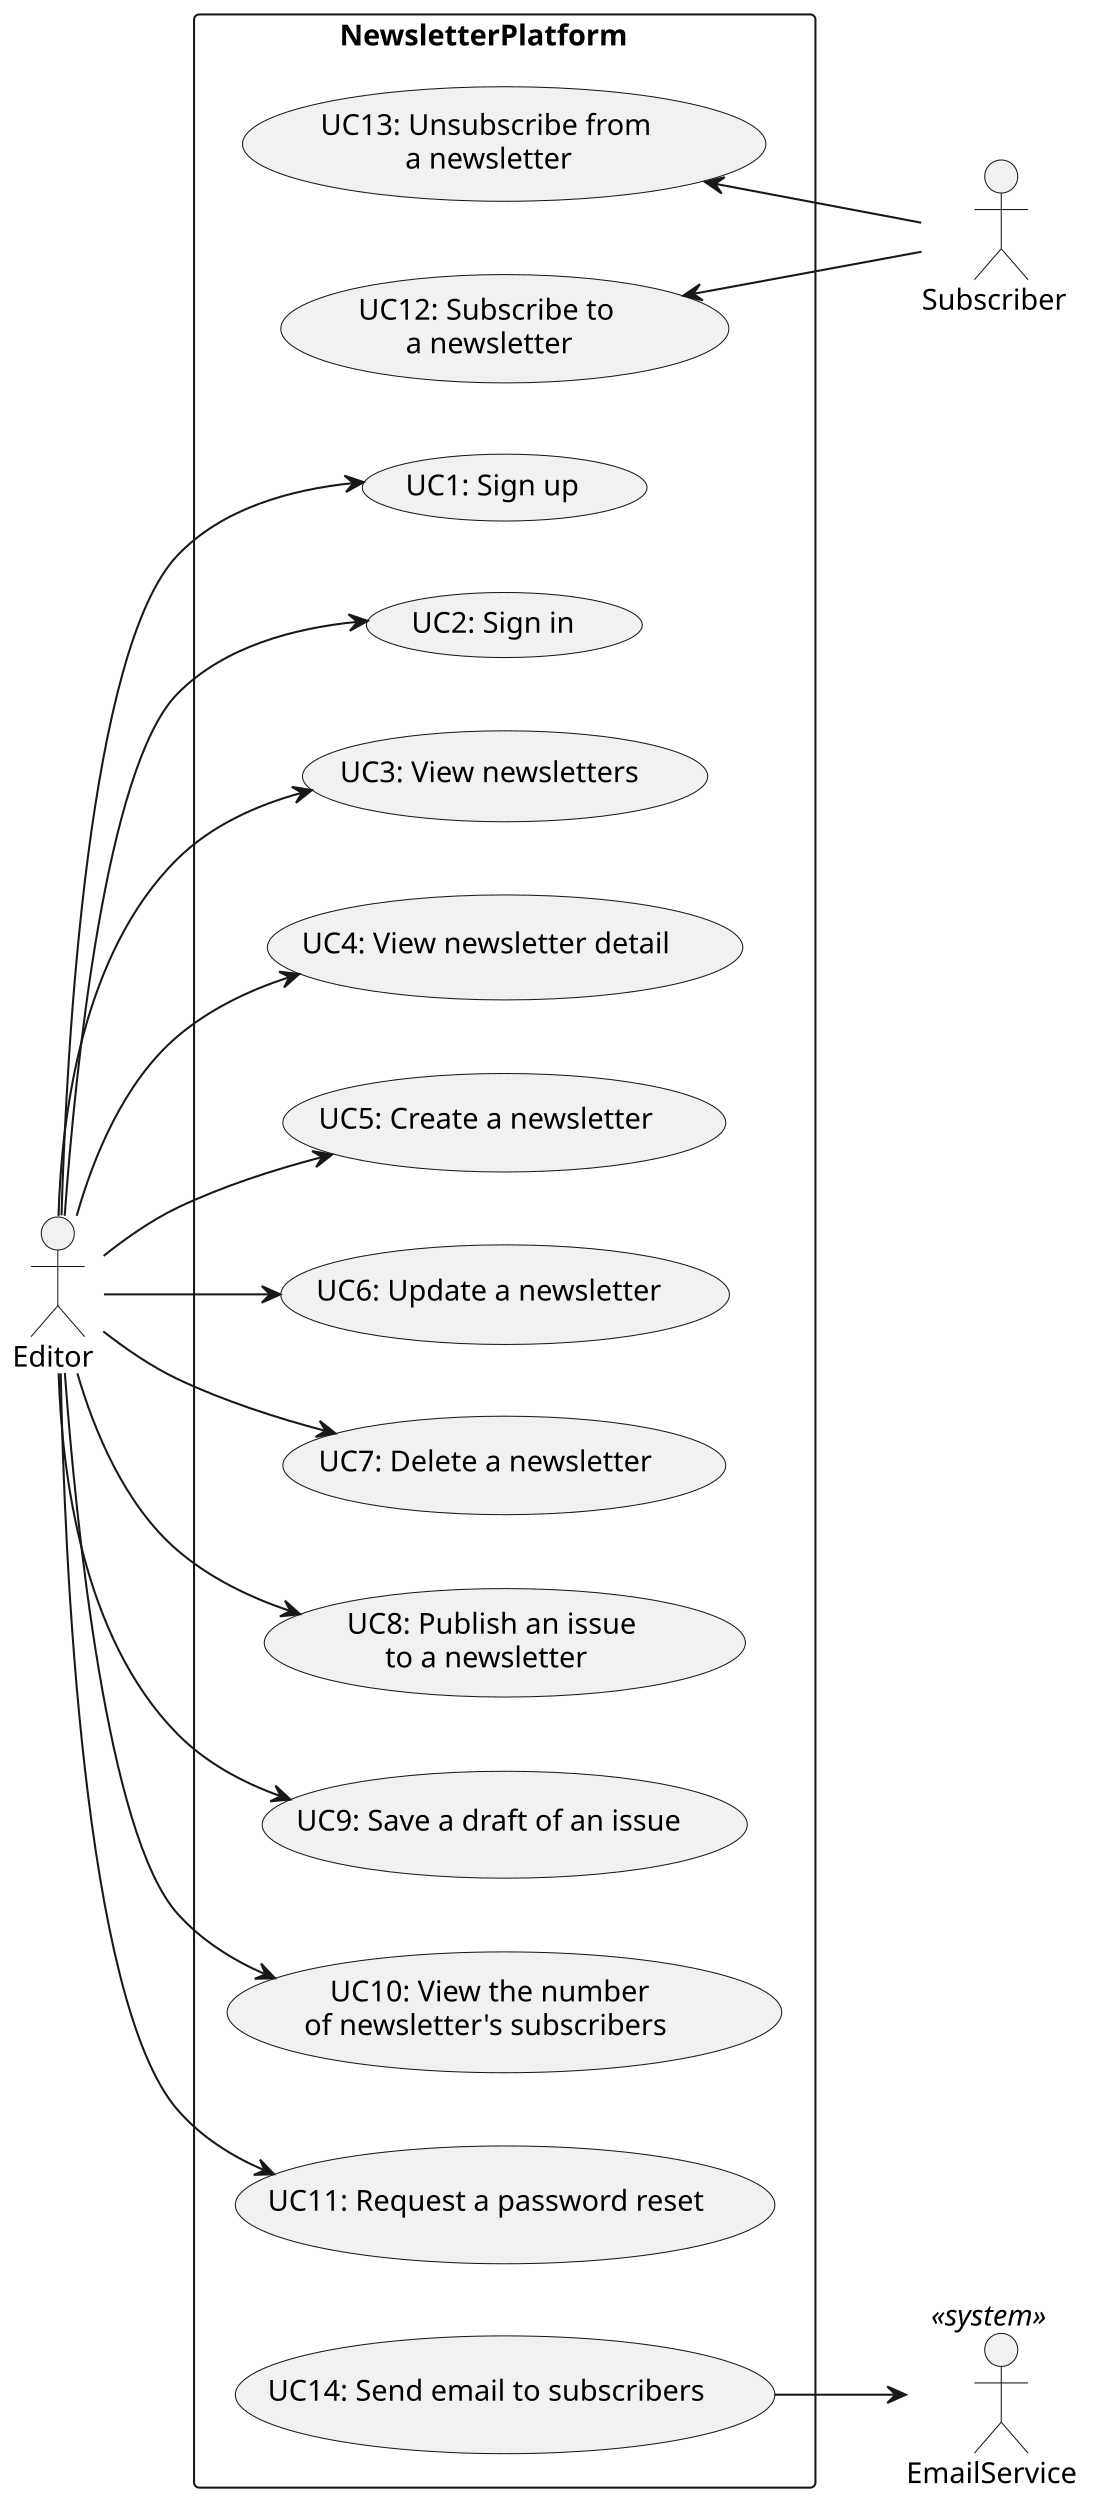
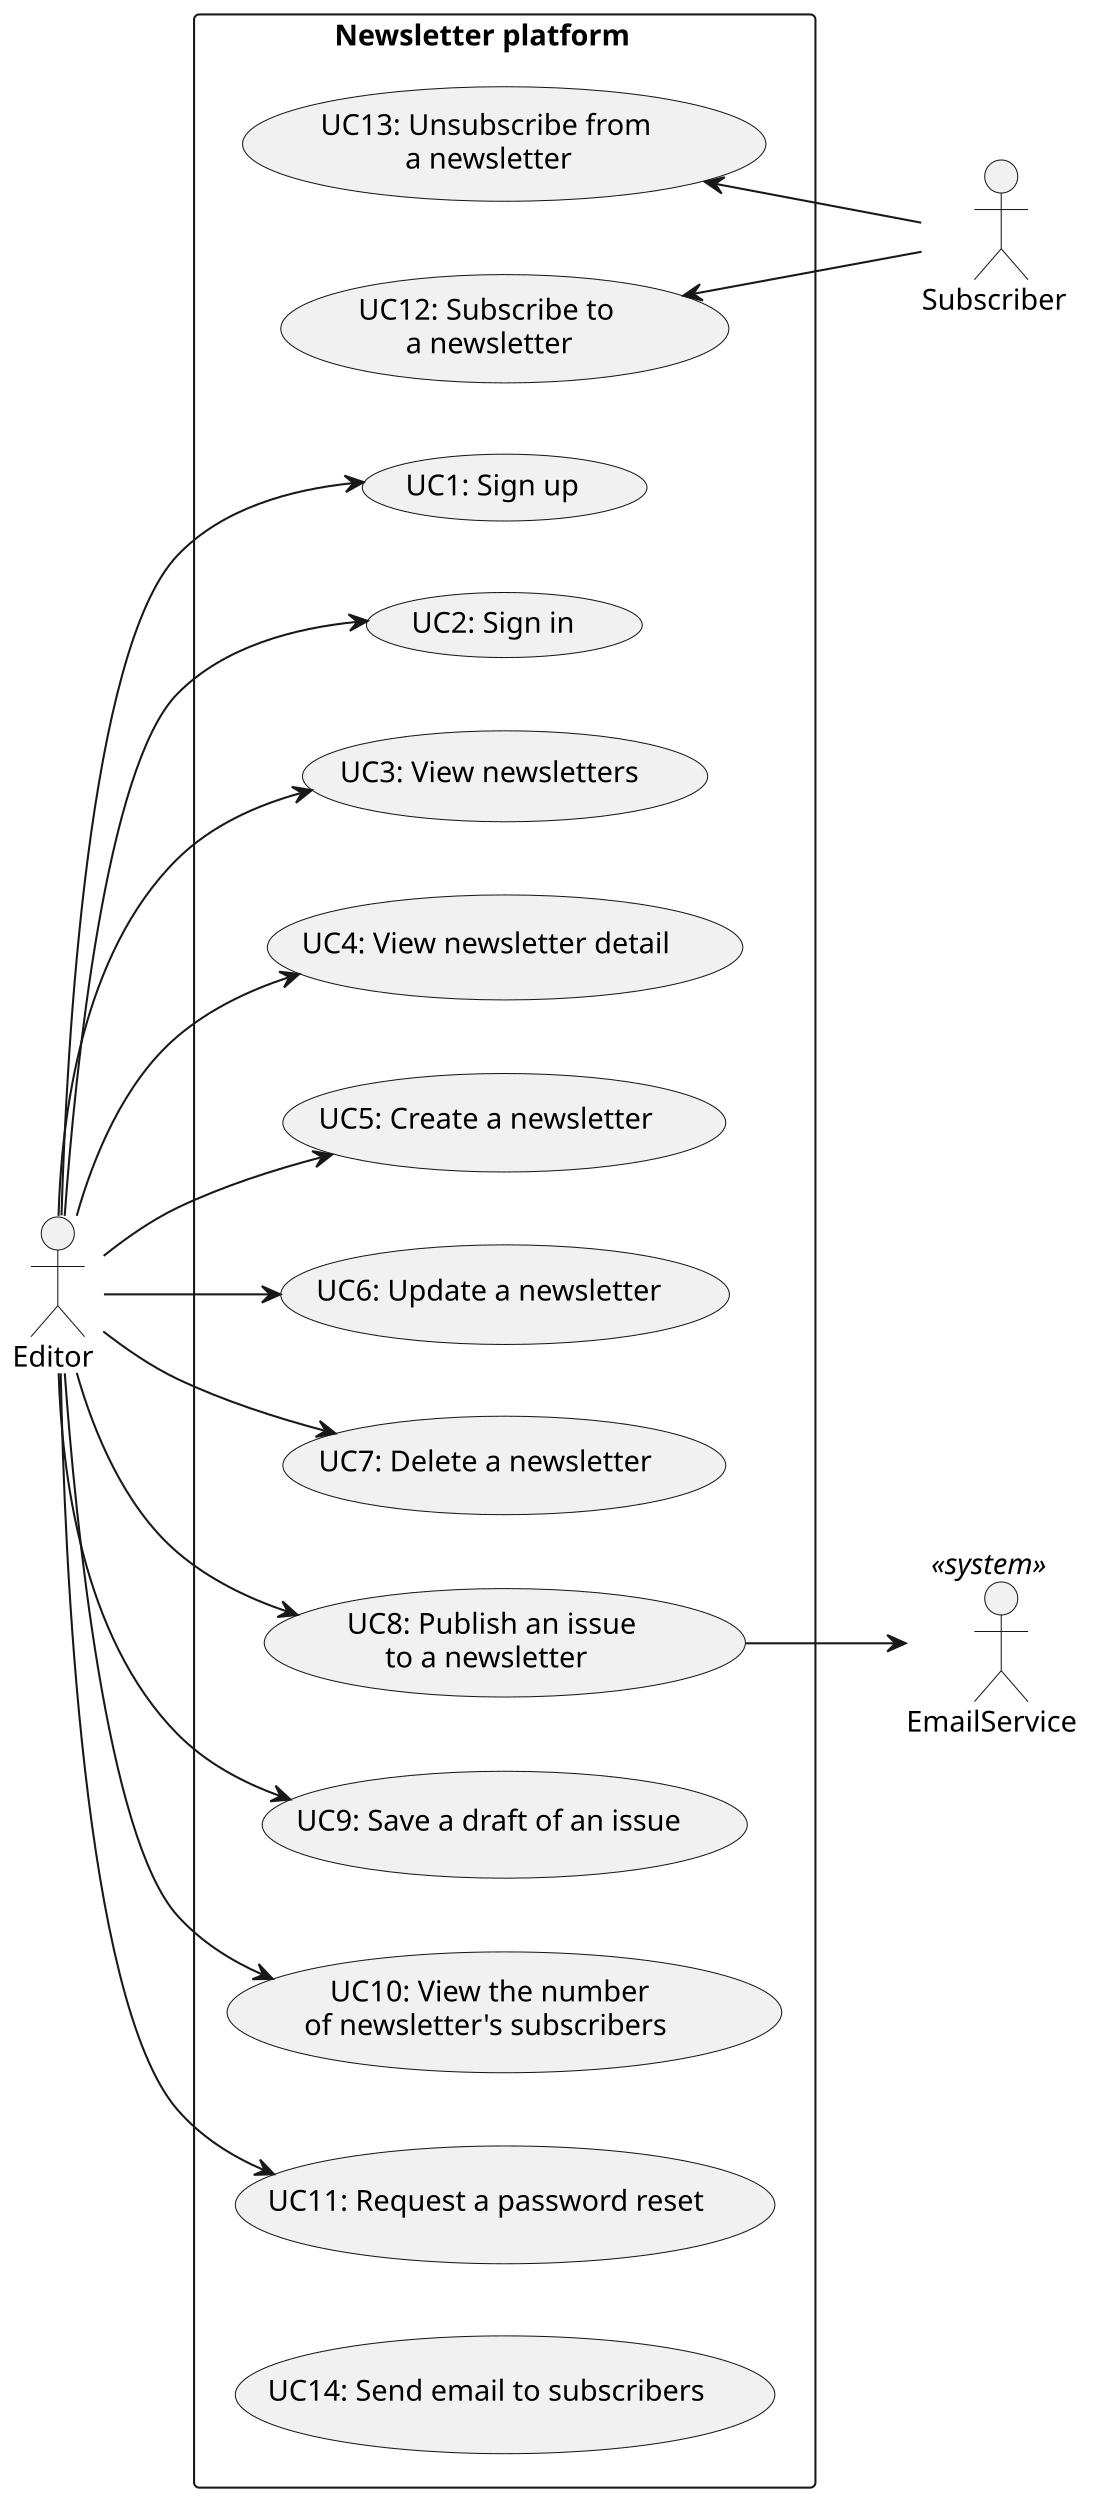
<svg xmlns="http://www.w3.org/2000/svg" contentStyleType="text/css" height="1211px" preserveAspectRatio="none" style="width:538px;height:1211px;background:#FFFFFF;" version="1.1" viewBox="0 0 538 1211" width="538px" zoomAndPan="magnify">
  <defs />
  <g>
-     <g id="cluster_NewsletterPlatform">
+     <g id="cluster_Newsletter platform">
      <rect fill="none" height="1198" rx="2.5" ry="2.5" style="stroke:#181818;stroke-width:1.0;" width="301" x="94" y="7" />
-       <text fill="#000000" font-family="sans-serif" font-size="14" font-weight="bold" lengthAdjust="spacing" textLength="160" x="164.5" y="21.995">NewsletterPlatform</text>
+       <text fill="#000000" font-family="sans-serif" font-size="14" font-weight="bold" lengthAdjust="spacing" textLength="165" x="162" y="21.995">Newsletter platform</text>
    </g>
    <g id="elem_UC1">
      <ellipse cx="244.464" cy="236.193" fill="#F1F1F1" rx="68.964" ry="16.193" style="stroke:#181818;stroke-width:0.5;" />
      <text fill="#000000" font-family="sans-serif" font-size="14" lengthAdjust="spacing" textLength="90" x="196.464" y="239.94">UC1: Sign up</text>
    </g>
    <g id="elem_UC2">
      <ellipse cx="244.314" cy="302.763" fill="#F1F1F1" rx="66.814" ry="15.763" style="stroke:#181818;stroke-width:0.5;" />
      <text fill="#000000" font-family="sans-serif" font-size="14" lengthAdjust="spacing" textLength="84" x="199.314" y="306.51">UC2: Sign in</text>
    </g>
    <g id="elem_UC3">
      <ellipse cx="244.663" cy="376.033" fill="#F1F1F1" rx="98.163" ry="22.032" style="stroke:#181818;stroke-width:0.5;" />
      <text fill="#000000" font-family="sans-serif" font-size="14" lengthAdjust="spacing" textLength="160" x="164.663" y="378.879">UC3: View newsletters</text>
    </g>
    <g id="elem_UC4">
      <ellipse cx="244.661" cy="458.932" fill="#F1F1F1" rx="115.161" ry="25.432" style="stroke:#181818;stroke-width:0.5;" />
      <text fill="#000000" font-family="sans-serif" font-size="14" lengthAdjust="spacing" textLength="197" x="146.161" y="461.779">UC4: View newsletter detail</text>
    </g>
    <g id="elem_UC5">
      <ellipse cx="244.288" cy="543.857" fill="#F1F1F1" rx="107.288" ry="23.858" style="stroke:#181818;stroke-width:0.5;" />
      <text fill="#000000" font-family="sans-serif" font-size="14" lengthAdjust="spacing" textLength="180" x="154.288" y="546.704">UC5: Create a newsletter</text>
    </g>
    <g id="elem_UC6">
      <ellipse cx="244.67" cy="627.134" fill="#F1F1F1" rx="108.67" ry="24.134" style="stroke:#181818;stroke-width:0.5;" />
      <text fill="#000000" font-family="sans-serif" font-size="14" lengthAdjust="spacing" textLength="183" x="153.17" y="629.981">UC6: Update a newsletter</text>
    </g>
    <g id="elem_UC7">
      <ellipse cx="244.288" cy="709.857" fill="#F1F1F1" rx="107.288" ry="23.858" style="stroke:#181818;stroke-width:0.5;" />
      <text fill="#000000" font-family="sans-serif" font-size="14" lengthAdjust="spacing" textLength="180" x="154.288" y="712.704">UC7: Delete a newsletter</text>
    </g>
    <g id="elem_UC8">
      <ellipse cx="244.537" cy="795.774" fill="#F1F1F1" rx="116.537" ry="26.274" style="stroke:#181818;stroke-width:0.5;" />
      <text fill="#000000" font-family="sans-serif" font-size="14" lengthAdjust="spacing" textLength="147" x="168.037" y="791.373">UC8: Publish an issue</text>
      <text fill="#000000" font-family="sans-serif" font-size="14" lengthAdjust="spacing" textLength="110" x="186.537" y="807.67">to a newsletter</text>
    </g>
    <g id="elem_UC9">
      <ellipse cx="244.494" cy="883.899" fill="#F1F1F1" rx="117.494" ry="25.899" style="stroke:#181818;stroke-width:0.5;" />
      <text fill="#000000" font-family="sans-serif" font-size="14" lengthAdjust="spacing" textLength="202" x="143.494" y="886.745">UC9: Save a draft of an issue</text>
    </g>
    <g id="elem_UC10">
      <ellipse cx="244.334" cy="974.767" fill="#F1F1F1" rx="134.334" ry="29.267" style="stroke:#181818;stroke-width:0.5;" />
      <text fill="#000000" font-family="sans-serif" font-size="14" lengthAdjust="spacing" textLength="169" x="159.834" y="969.465">UC10: View the number</text>
      <text fill="#000000" font-family="sans-serif" font-size="14" lengthAdjust="spacing" textLength="194" x="147.334" y="985.762">of newsletter's subscribers</text>
    </g>
    <g id="elem_UC11">
      <ellipse cx="244.675" cy="1068.035" fill="#F1F1F1" rx="130.675" ry="28.535" style="stroke:#181818;stroke-width:0.5;" />
      <text fill="#000000" font-family="sans-serif" font-size="14" lengthAdjust="spacing" textLength="230" x="129.675" y="1070.882">UC11: Request a password reset</text>
    </g>
    <g id="elem_UC12">
      <ellipse cx="244.542" cy="159.243" fill="#F1F1F1" rx="108.542" ry="26.243" style="stroke:#181818;stroke-width:0.5;" />
      <text fill="#000000" font-family="sans-serif" font-size="14" lengthAdjust="spacing" textLength="136" x="173.542" y="154.843">UC12: Subscribe to</text>
      <text fill="#000000" font-family="sans-serif" font-size="14" lengthAdjust="spacing" textLength="90" x="196.542" y="171.139">a newsletter</text>
    </g>
    <g id="elem_UC13">
      <ellipse cx="244.254" cy="69.751" fill="#F1F1F1" rx="126.754" ry="27.751" style="stroke:#181818;stroke-width:0.5;" />
      <text fill="#000000" font-family="sans-serif" font-size="14" lengthAdjust="spacing" textLength="172" x="155.254" y="65.35">UC13: Unsubscribe from</text>
      <text fill="#000000" font-family="sans-serif" font-size="14" lengthAdjust="spacing" textLength="90" x="196.254" y="81.647">a newsletter</text>
    </g>
    <g id="elem_UC14">
      <ellipse cx="244.675" cy="1160.035" fill="#F1F1F1" rx="130.675" ry="28.535" style="stroke:#181818;stroke-width:0.5;" />
      <text fill="#000000" font-family="sans-serif" font-size="14" lengthAdjust="spacing" textLength="230" x="129.675" y="1162.882">UC14: Send email to subscribers</text>
    </g>
    <g id="elem_Editor">
      <ellipse cx="28" cy="597.5" fill="#F1F1F1" rx="8" ry="8" style="stroke:#181818;stroke-width:0.5;" />
      <path d="M28,605.5 L28,632.5 M15,613.5 L41,613.5 M28,632.5 L15,647.5 M28,632.5 L41,647.5 " fill="none" style="stroke:#181818;stroke-width:0.5;" />
      <text fill="#000000" font-family="sans-serif" font-size="14" lengthAdjust="spacing" textLength="44" x="6" y="661.995">Editor</text>
    </g>
    <g id="elem_Subscriber">
      <ellipse cx="485" cy="85.5" fill="#F1F1F1" rx="8" ry="8" style="stroke:#181818;stroke-width:0.5;" />
      <path d="M485,93.5 L485,120.5 M472,101.5 L498,101.5 M485,120.5 L472,135.5 M485,120.5 L498,135.5 " fill="none" style="stroke:#181818;stroke-width:0.5;" />
      <text fill="#000000" font-family="sans-serif" font-size="14" lengthAdjust="spacing" textLength="77" x="446.5" y="149.995">Subscriber</text>
    </g>
    <g id="elem_EmailService">
-       <ellipse cx="485" cy="1138.297" fill="#F1F1F1" rx="8" ry="8" style="stroke:#181818;stroke-width:0.5;" />
-       <path d="M485,1146.297 L485,1173.297 M472,1154.297 L498,1154.297 M485,1173.297 L472,1188.297 M485,1173.297 L498,1188.297 " fill="none" style="stroke:#181818;stroke-width:0.5;" />
-       <text fill="#000000" font-family="sans-serif" font-size="14" lengthAdjust="spacing" textLength="92" x="439" y="1202.792">EmailService</text>
-       <text fill="#000000" font-family="sans-serif" font-size="14" font-style="italic" lengthAdjust="spacing" textLength="68" x="451" y="1126.495">«system»</text>
+       <ellipse cx="485" cy="774.297" fill="#F1F1F1" rx="8" ry="8" style="stroke:#181818;stroke-width:0.5;" />
+       <path d="M485,782.297 L485,809.297 M472,790.297 L498,790.297 M485,809.297 L472,824.297 M485,809.297 L498,824.297 " fill="none" style="stroke:#181818;stroke-width:0.5;" />
+       <text fill="#000000" font-family="sans-serif" font-size="14" lengthAdjust="spacing" textLength="92" x="439" y="838.792">EmailService</text>
+       <text fill="#000000" font-family="sans-serif" font-size="14" font-style="italic" lengthAdjust="spacing" textLength="68" x="451" y="762.495">«system»</text>
    </g>
    <g id="link_Editor_UC1">
      <path d="M29.786,588.715 C32.298,505.999 42.756,314.4 86,269 C107.676,246.244 140.714,237.114 170.943,234.03 " fill="none" id="Editor-to-UC1" style="stroke:#181818;stroke-width:1.0;" />
      <polygon fill="#181818" points="176.159,233.554,166.833,230.388,171.18,234.008,167.56,238.355,176.159,233.554" style="stroke:#181818;stroke-width:1.0;" />
    </g>
    <g id="link_Editor_UC2">
      <path d="M31.337,588.953 C36.465,518.418 51.148,371.312 86,336 C108.448,313.256 142.278,304.249 172.839,301.243 " fill="none" id="Editor-to-UC2" style="stroke:#181818;stroke-width:1.0;" />
      <polygon fill="#181818" points="178.107,300.78,168.791,297.585,173.126,301.219,169.493,305.554,178.107,300.78" style="stroke:#181818;stroke-width:1.0;" />
    </g>
    <g id="link_Editor_UC3">
      <path d="M28.353,588.96 C29.699,541.767 39.367,461.932 86,416 C102.257,399.987 123.963,390.1 146.053,384.066 " fill="none" id="Editor-to-UC3" style="stroke:#181818;stroke-width:1.0;" />
      <polygon fill="#181818" points="151.069,382.762,141.352,381.156,146.23,384.021,143.366,388.899,151.069,382.762" style="stroke:#181818;stroke-width:1.0;" />
    </g>
    <g id="link_Editor_UC4">
      <path d="M37.16,588.934 C45.072,561.02 59.836,524.25 86,502 C101.427,488.881 120.51,479.735 140.007,473.367 " fill="none" id="Editor-to-UC4" style="stroke:#181818;stroke-width:1.0;" />
      <polygon fill="#181818" points="144.971,471.807,135.186,470.688,140.201,473.306,137.584,478.321,144.971,471.807" style="stroke:#181818;stroke-width:1.0;" />
    </g>
    <g id="link_Editor_UC5">
      <path d="M50.214,608.348 C60.441,600.176 73.24,591.083 86,585 C107.787,574.614 132.572,566.594 155.927,560.517 " fill="none" id="Editor-to-UC5" style="stroke:#181818;stroke-width:1.0;" />
      <polygon fill="#181818" points="160.887,559.25,151.177,557.601,156.042,560.487,153.157,565.353,160.887,559.25" style="stroke:#181818;stroke-width:1.0;" />
    </g>
    <g id="link_Editor_UC6">
      <path d="M50.351,627 C69.684,627 99.765,627 130.478,627 " fill="none" id="Editor-to-UC6" style="stroke:#181818;stroke-width:1.0;" />
      <polygon fill="#181818" points="135.813,627,126.813,623,130.813,627,126.813,631,135.813,627" style="stroke:#181818;stroke-width:1.0;" />
    </g>
    <g id="link_Editor_UC7">
      <path d="M50.029,644.947 C60.318,652.965 73.219,661.95 86,668 C108.328,678.568 133.741,686.813 157.54,693.089 " fill="none" id="Editor-to-UC7" style="stroke:#181818;stroke-width:1.0;" />
      <polygon fill="#181818" points="162.592,694.399,154.883,688.269,157.752,693.145,152.876,696.013,162.592,694.399" style="stroke:#181818;stroke-width:1.0;" />
    </g>
    <g id="link_Editor_UC8">
-       <path d="M37.483,665.256 C45.514,692.832 60.286,728.938 86,751 C101.519,764.315 120.746,773.701 140.374,780.314 " fill="none" id="Editor-to-UC8" style="stroke:#181818;stroke-width:1.0;" />
-       <polygon fill="#181818" points="145.371,781.936,138.045,775.354,140.615,780.393,135.576,782.963,145.371,781.936" style="stroke:#181818;stroke-width:1.0;" />
+       <path d="M37.198,665.021 C45.129,692.913 59.902,729.673 86,752 C101.214,765.016 119.999,774.2 139.232,780.675 " fill="none" id="Editor-to-UC8" style="stroke:#181818;stroke-width:1.0;" />
+       <polygon fill="#181818" points="144.129,782.264,136.802,775.683,139.373,780.721,134.334,783.292,144.129,782.264" style="stroke:#181818;stroke-width:1.0;" />
+     </g>
+     <g id="link_UC8_EmailService">
+       <path d="M361.257,796 C386.748,796 412.452,796 433.705,796 " fill="none" id="UC8-to-EmailService" style="stroke:#181818;stroke-width:1.0;" />
+       <polygon fill="#181818" points="438.728,796,429.728,792,433.728,796,429.728,800,438.728,796" style="stroke:#181818;stroke-width:1.0;" />
    </g>
    <g id="link_Editor_UC9">
      <path d="M28.416,665.215 C29.827,712.663 39.563,793.052 86,840 C99.712,853.863 117.403,863.454 135.95,870.068 " fill="none" id="Editor-to-UC9" style="stroke:#181818;stroke-width:1.0;" />
      <polygon fill="#181818" points="140.682,871.687,133.459,864.991,135.951,870.07,130.872,872.561,140.682,871.687" style="stroke:#181818;stroke-width:1.0;" />
    </g>
    <g id="link_Editor_UC10">
-       <path d="M31.408,665.087 C36.707,736.963 51.742,888.825 86,927 C97.506,939.822 112.323,949.266 128.255,956.214 " fill="none" id="Editor-to-UC10" style="stroke:#181818;stroke-width:1.0;" />
-       <polygon fill="#181818" points="133.232,958.291,126.466,951.134,128.618,956.366,123.386,958.517,133.232,958.291" style="stroke:#181818;stroke-width:1.0;" />
+       <path d="M31.37,665.231 C36.605,737.375 51.533,889.792 86,928 C97.259,940.481 111.676,949.707 127.201,956.514 " fill="none" id="Editor-to-UC10" style="stroke:#181818;stroke-width:1.0;" />
+       <polygon fill="#181818" points="132.053,958.55,125.302,951.379,127.442,956.615,122.206,958.756,132.053,958.55" style="stroke:#181818;stroke-width:1.0;" />
    </g>
    <g id="link_Editor_UC11">
      <path d="M29.415,665.258 C31.156,753.772 40.121,969.158 86,1022 C97.255,1034.963 111.939,1044.372 127.815,1051.182 " fill="none" id="Editor-to-UC11" style="stroke:#181818;stroke-width:1.0;" />
      <polygon fill="#181818" points="132.777,1053.213,125.963,1046.101,128.15,1051.319,122.933,1053.505,132.777,1053.213" style="stroke:#181818;stroke-width:1.0;" />
    </g>
    <g id="link_UC12_Subscriber">
      <path d="M336.059,142.29 C374.334,135.23 416.801,127.4 446.382,121.94 " fill="none" id="UC12-backto-Subscriber" style="stroke:#181818;stroke-width:1.0;" />
      <polygon fill="#181818" points="330.93,143.24,340.507,145.54,335.847,142.332,339.054,137.673,330.93,143.24" style="stroke:#181818;stroke-width:1.0;" />
    </g>
    <g id="link_UC13_Subscriber">
      <path d="M346.664,89.09 C381.945,95.74 419.389,102.81 446.252,107.88 " fill="none" id="UC13-backto-Subscriber" style="stroke:#181818;stroke-width:1.0;" />
      <polygon fill="#181818" points="341.476,88.11,349.578,93.709,346.389,89.037,351.062,85.848,341.476,88.11" style="stroke:#181818;stroke-width:1.0;" />
    </g>
-     <g id="link_UC14_EmailService">
-       <path d="M375.219,1160 C395.913,1160 416.182,1160 433.51,1160 " fill="none" id="UC14-to-EmailService" style="stroke:#181818;stroke-width:1.0;" />
-       <polygon fill="#181818" points="438.79,1160,429.79,1156,433.79,1160,429.79,1164,438.79,1160" style="stroke:#181818;stroke-width:1.0;" />
-     </g>
  </g>
</svg>
